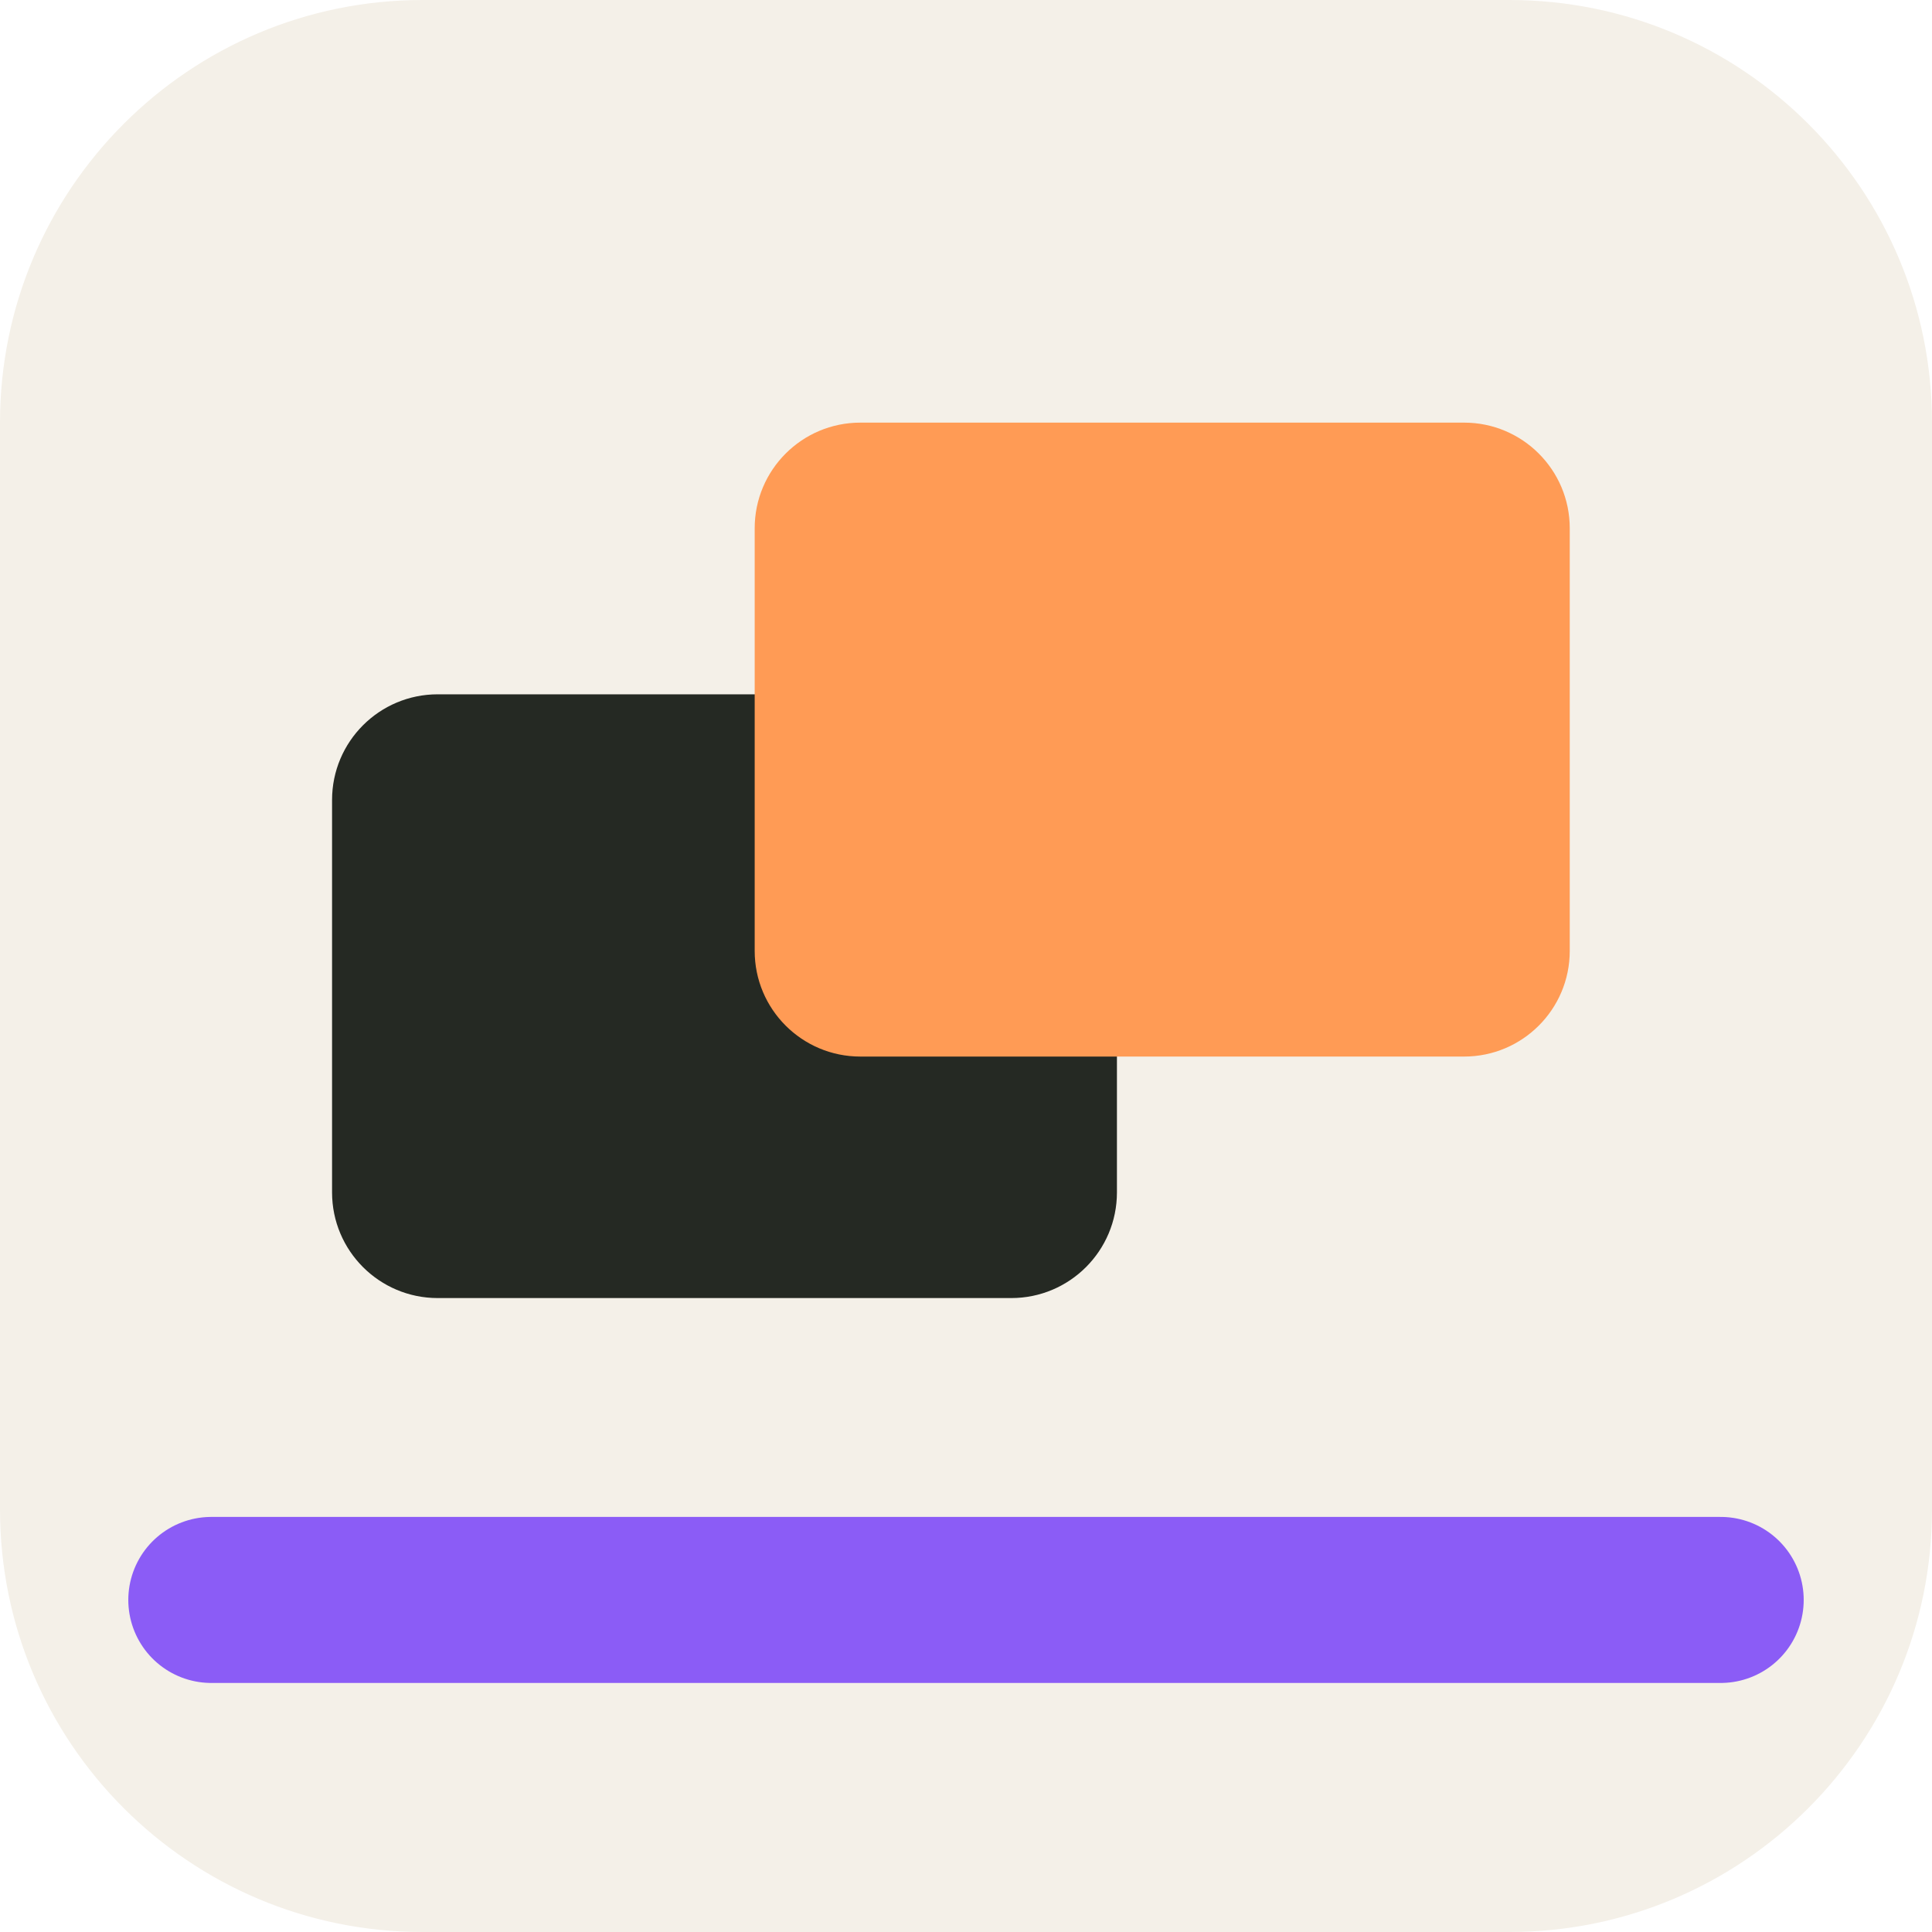
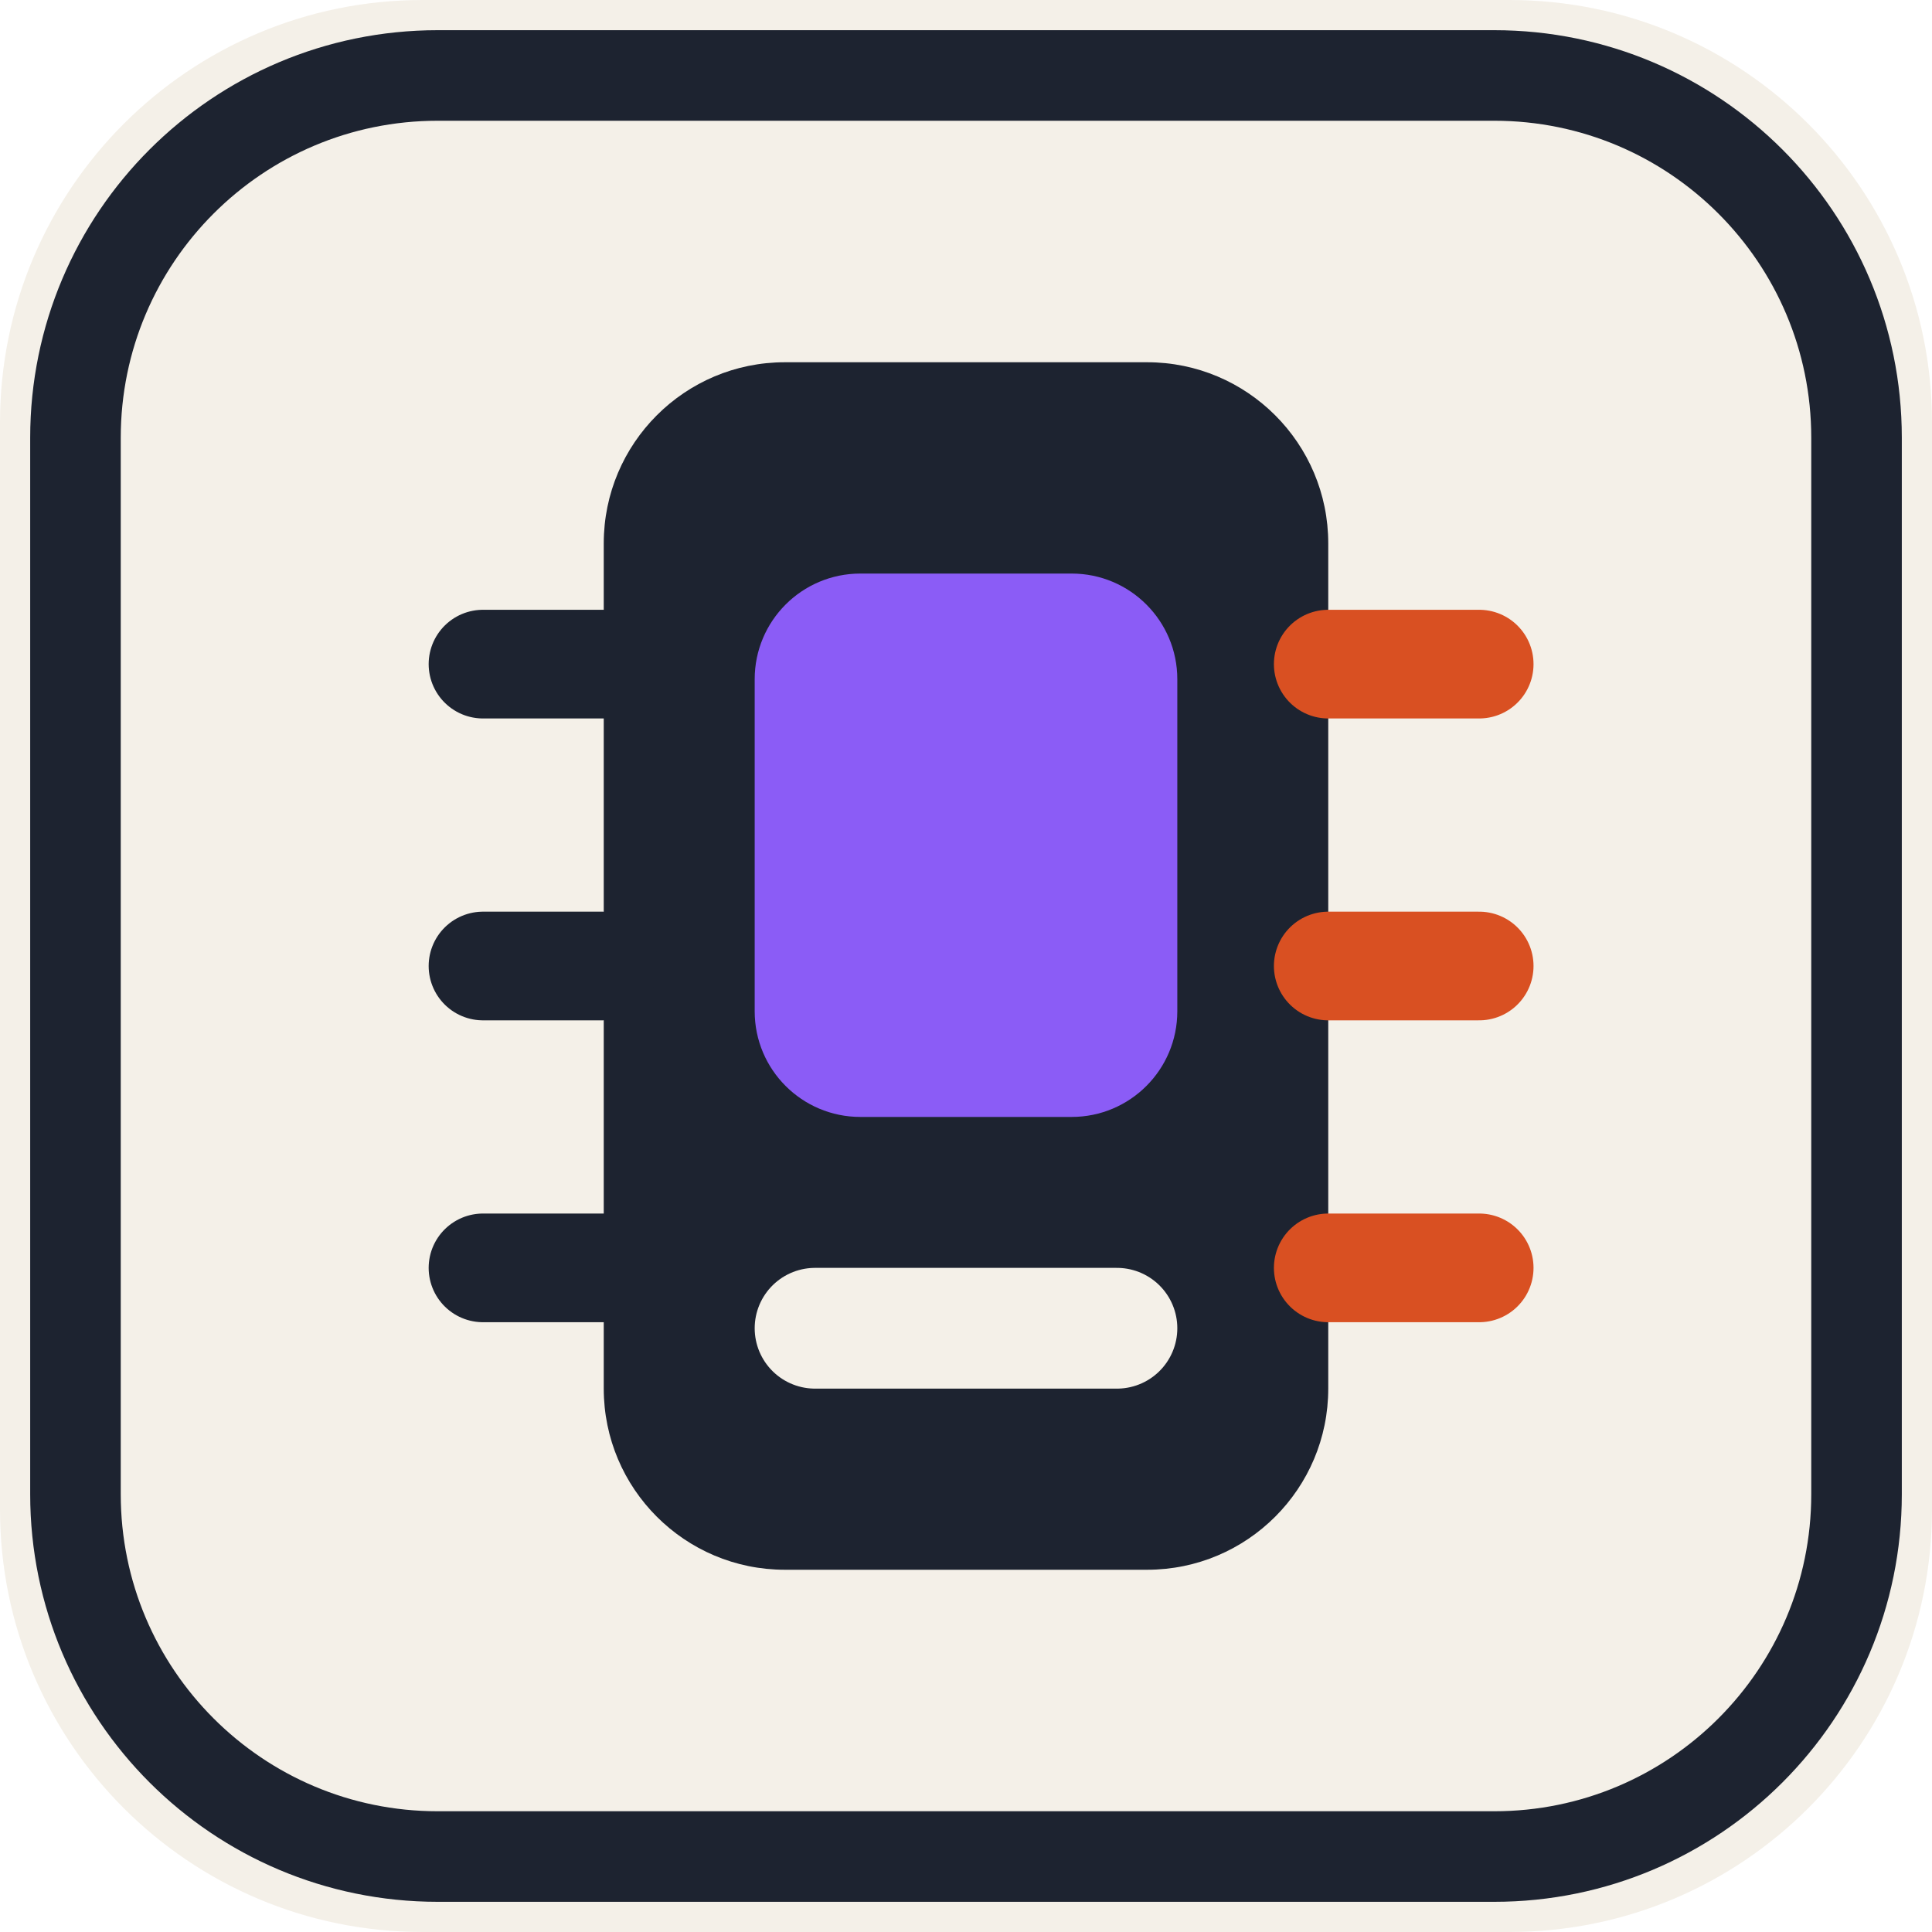
<svg xmlns="http://www.w3.org/2000/svg" viewBox="0 0 64 64" role="img" aria-label="Carry / forward">
  <rect width="64" height="64" rx="14" fill="#f4f0e8" />
-   <path d="M7 53h50" stroke="#8b5cf6" stroke-width="5.5" stroke-linecap="round" />
-   <rect x="11" y="23" width="26" height="20" rx="3.5" fill="#252923" />
-   <rect x="25" y="14" width="27" height="21" rx="3.5" fill="#ff9b55" />
+   <rect x="2.5" y="2.5" width="59" height="59" rx="12" fill="none" stroke="#1d2330" stroke-width="3" />
+   <rect x="20" y="12" width="24" height="40" rx="6" fill="#1d2330" />
+   <rect x="25" y="19" width="14" height="18" rx="3.5" fill="#8b5cf6" />
+   <path d="M27 44h10" stroke="#f4f0e8" stroke-width="4" stroke-linecap="round" />
+   <path d="M20 22h-4M20 32h-4M20 42h-4" stroke="#1d2330" stroke-width="3.6" stroke-linecap="round" />
+   <path d="M44 22h5M44 32h5M44 42h5" stroke="#d95022" stroke-width="3.6" stroke-linecap="round" />
</svg>
